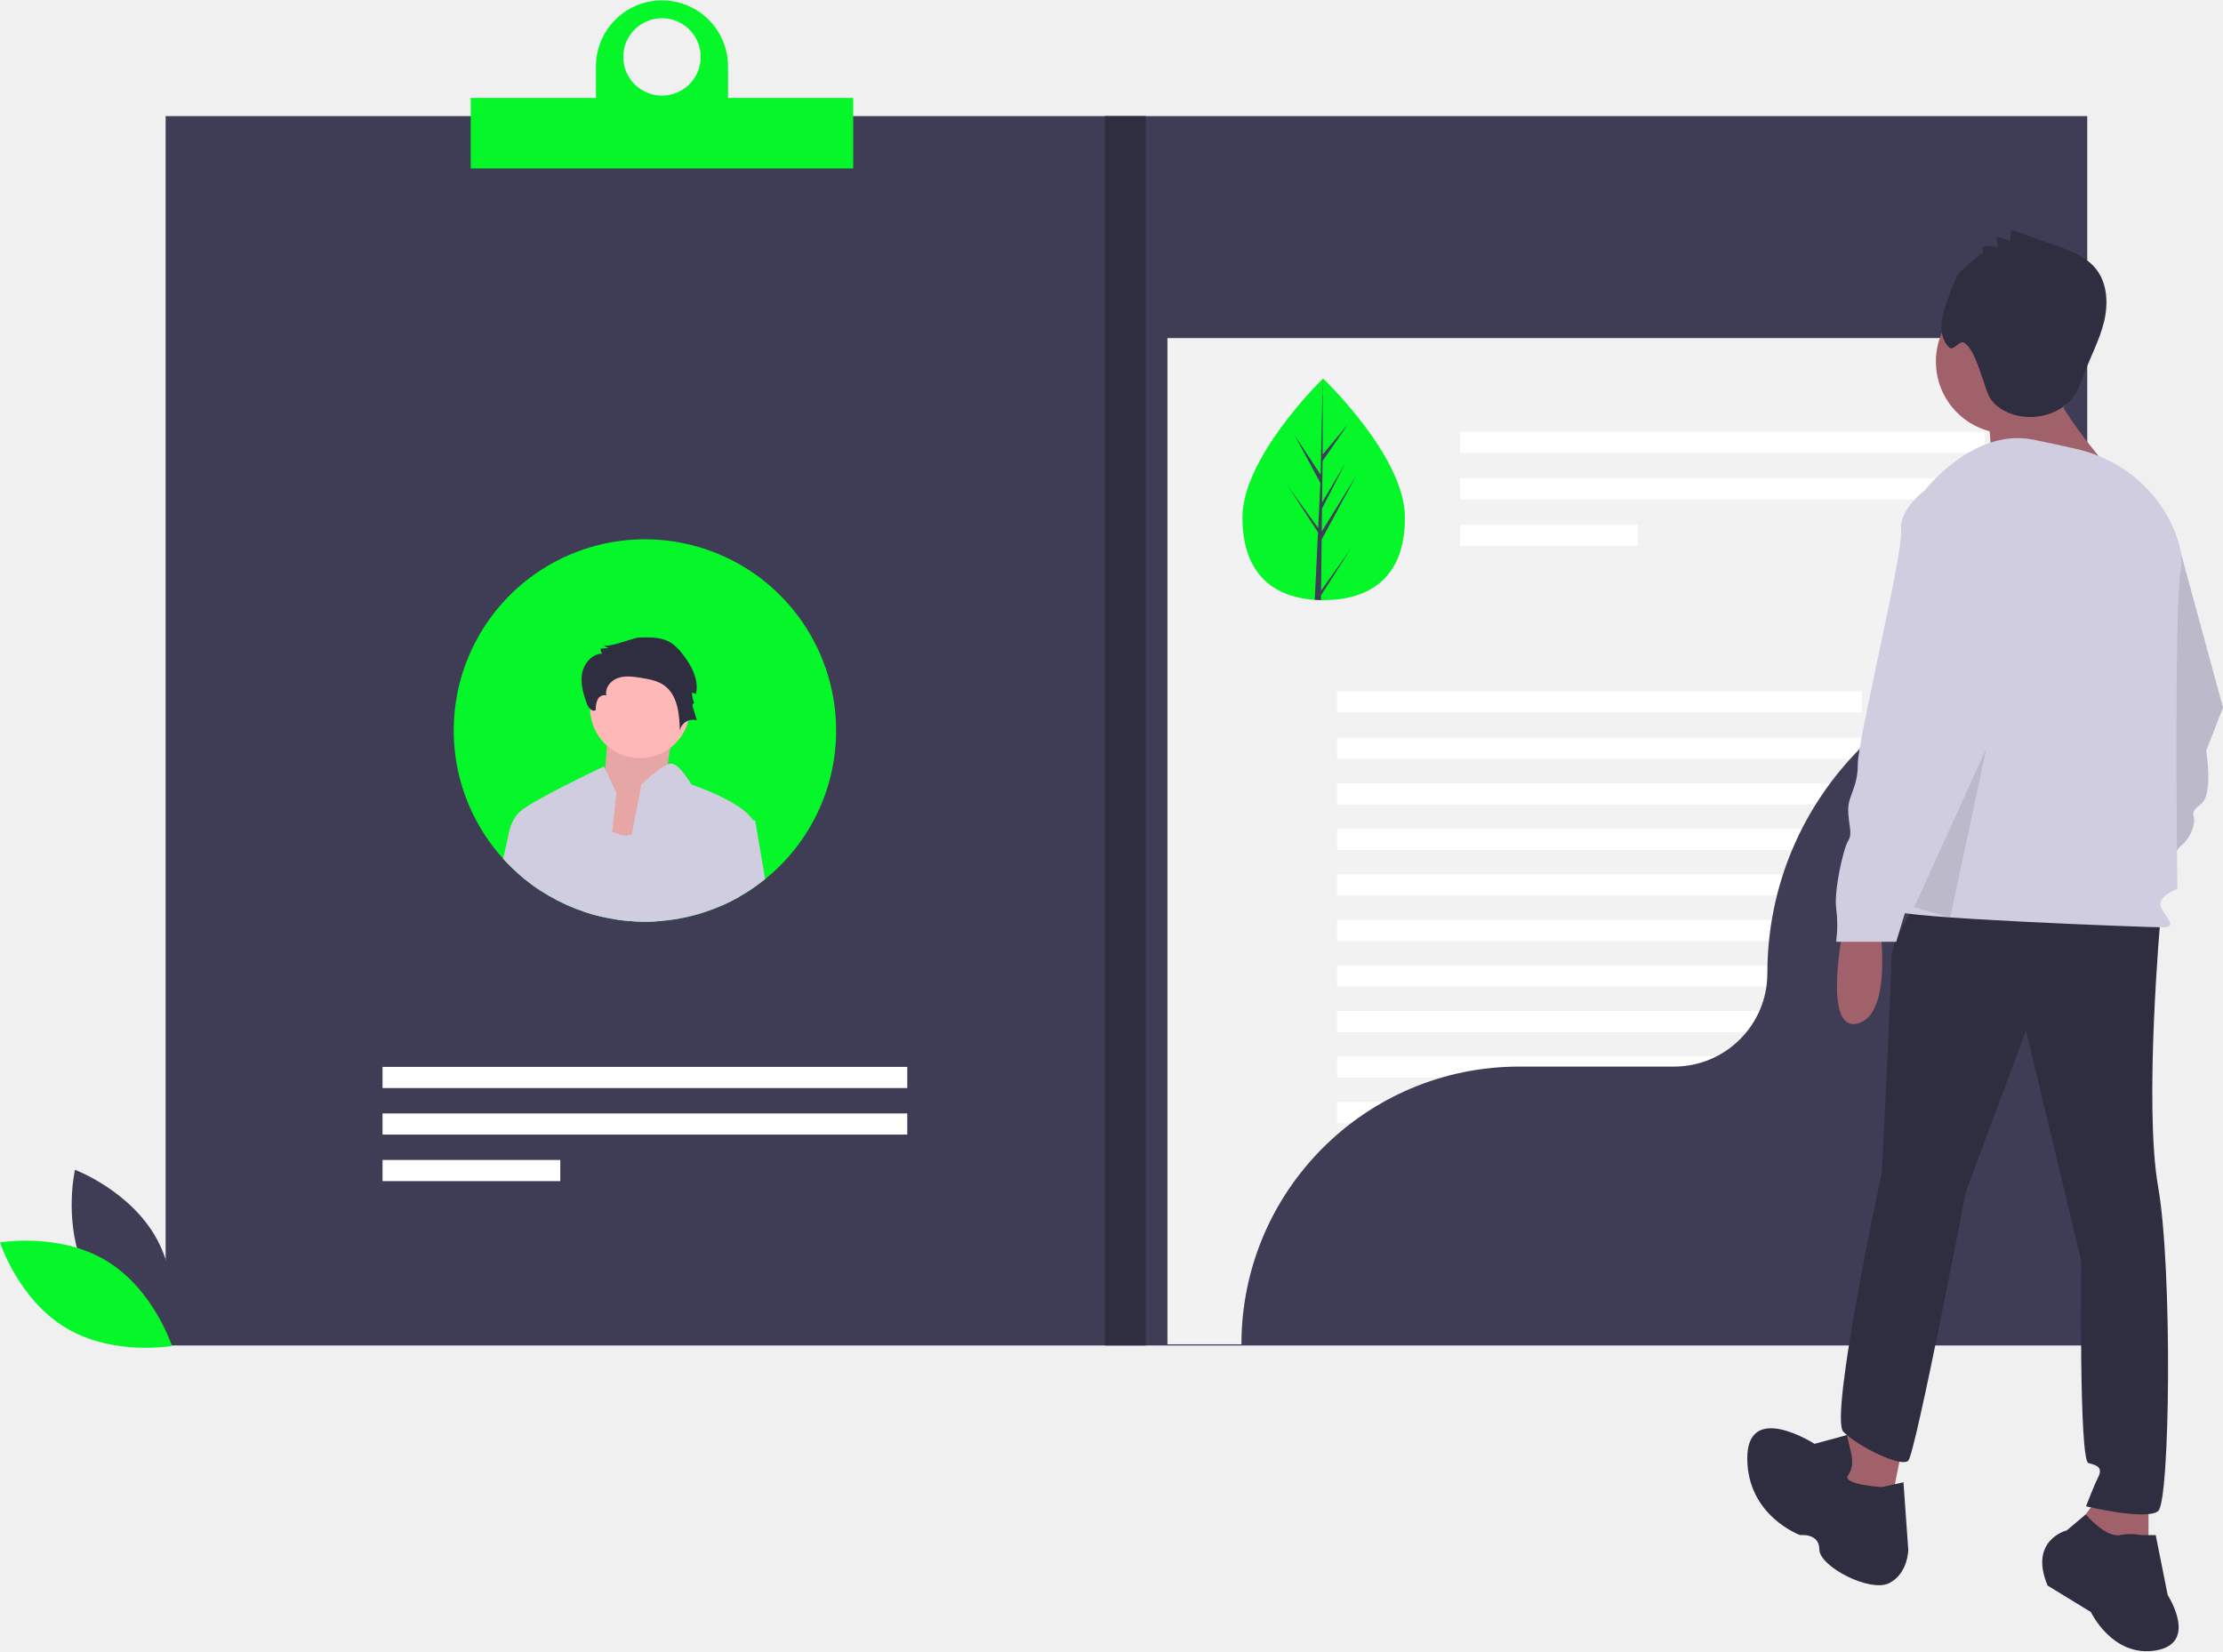
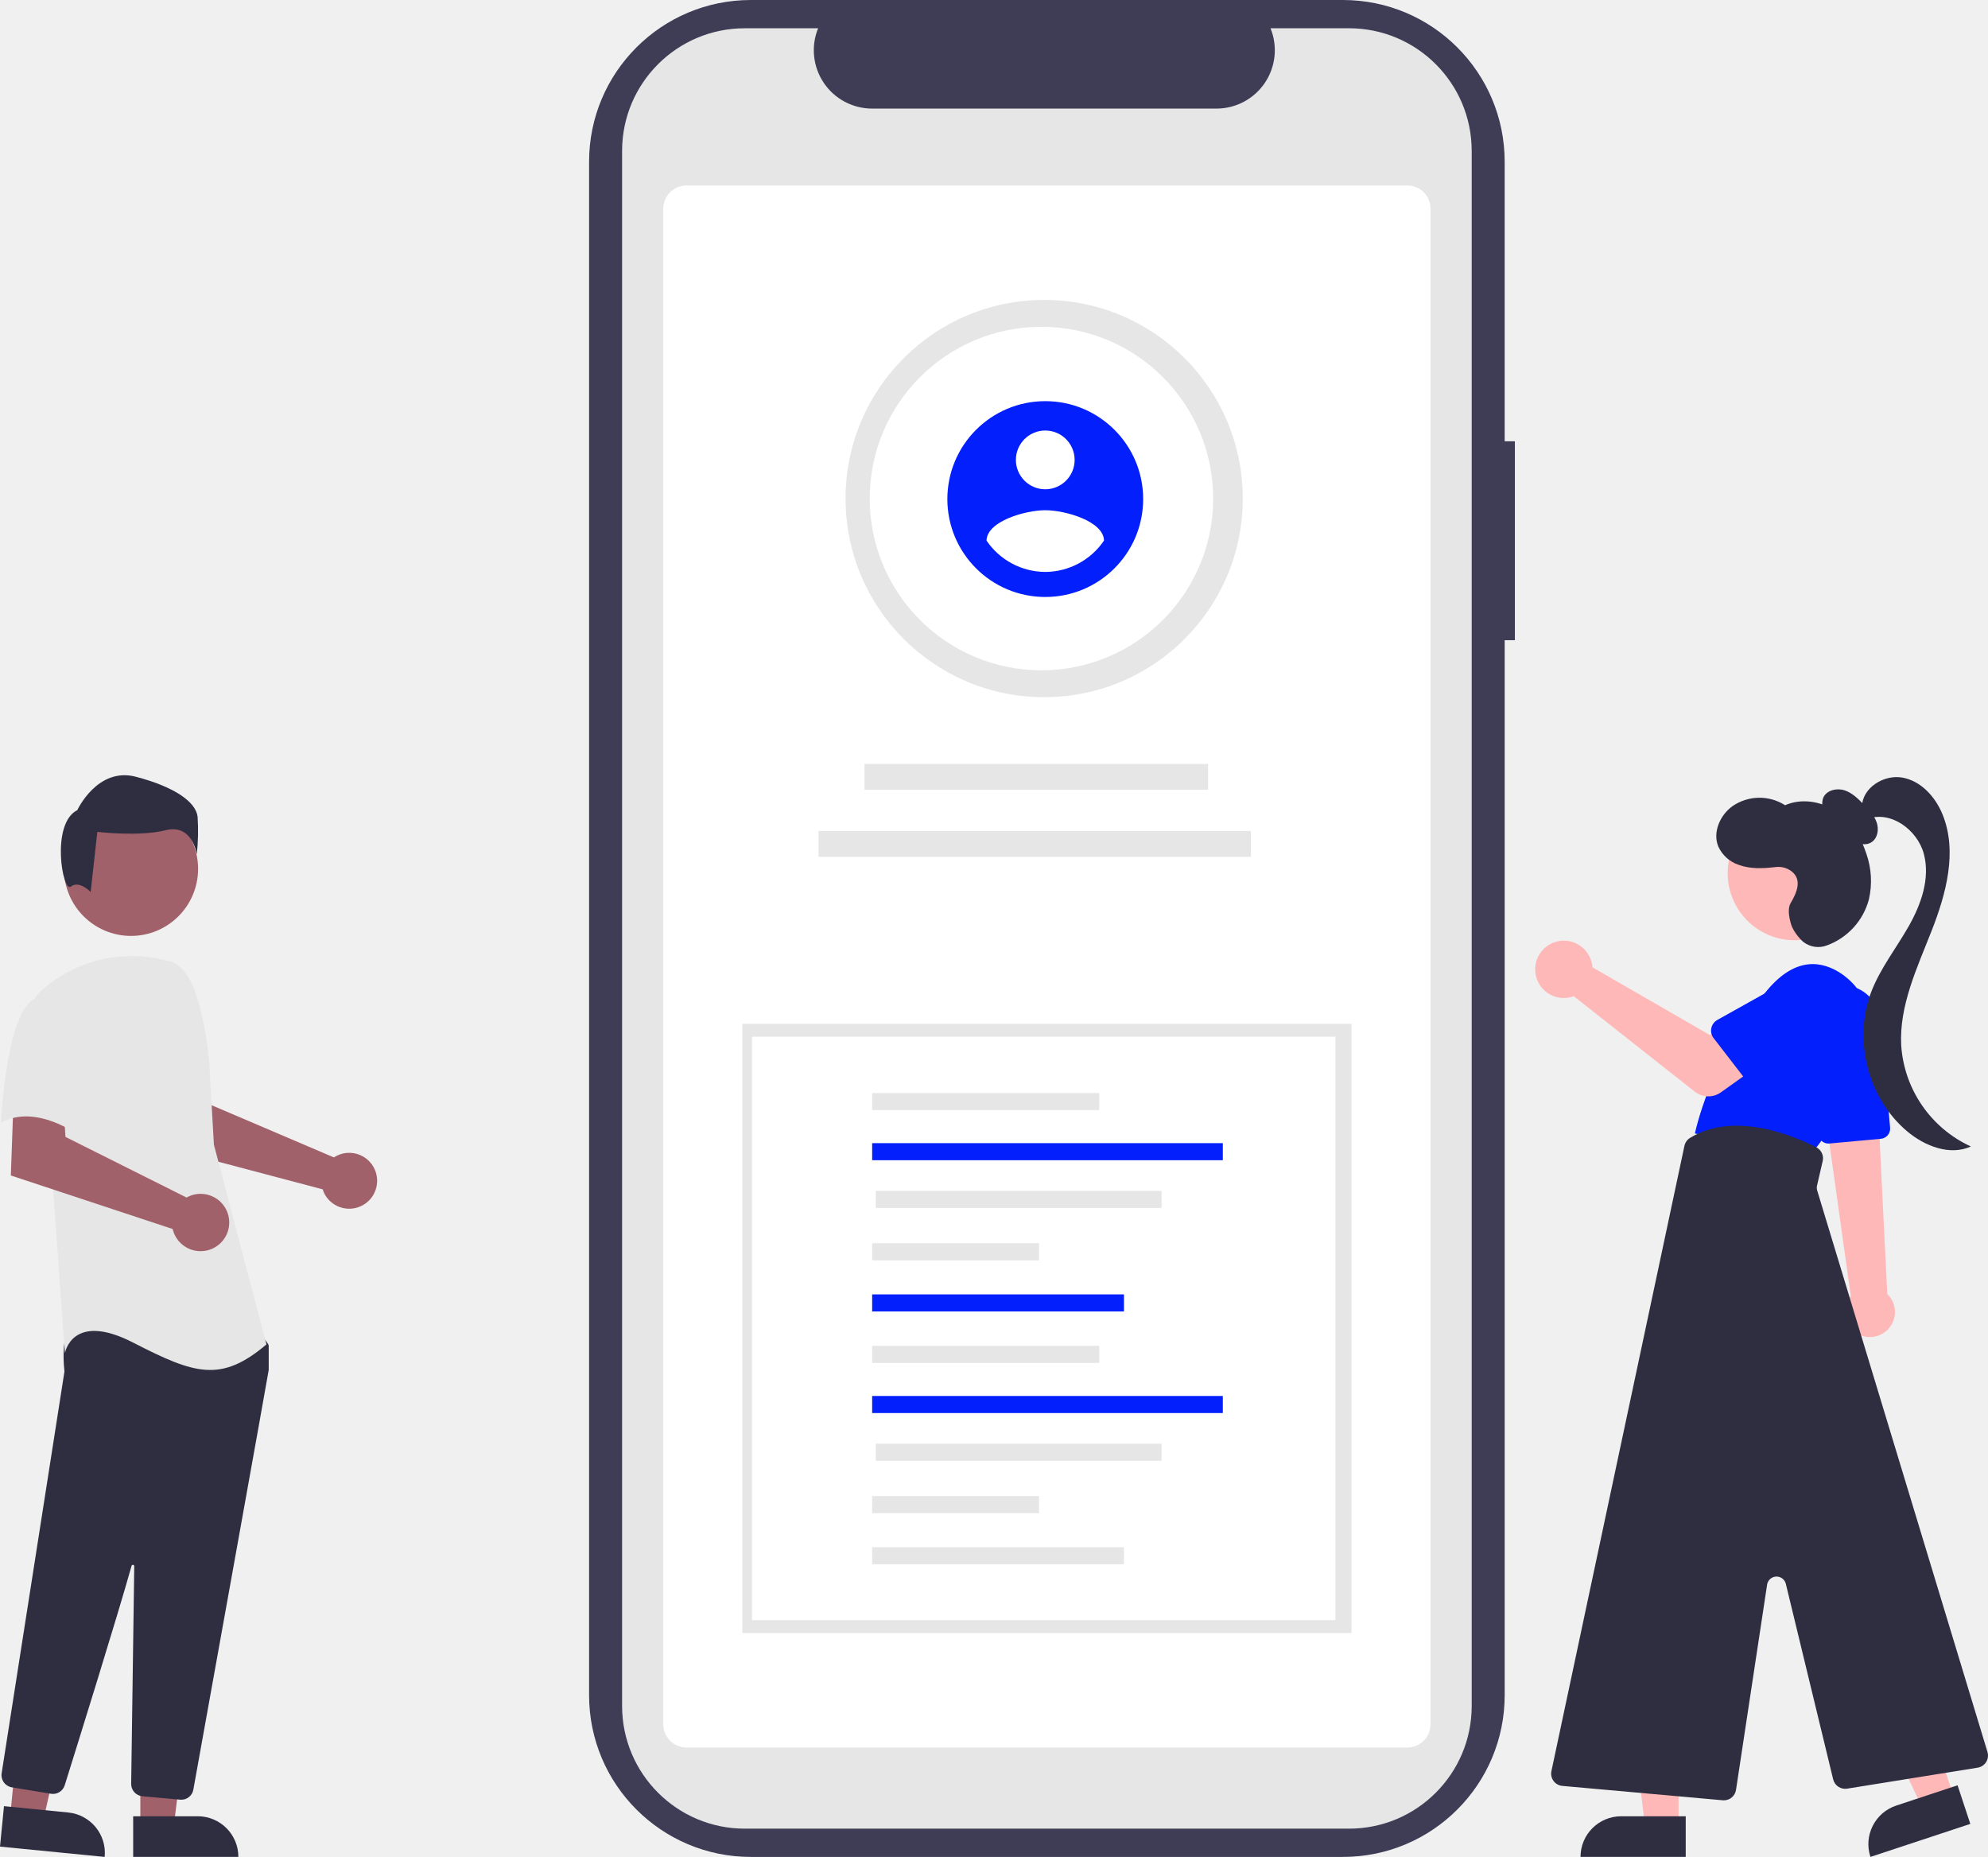
- <svg xmlns="http://www.w3.org/2000/svg" id="a0b12775-6e5f-4473-9cb3-a305020561f5" data-name="Layer 1" width="925.25" height="687.323" viewBox="0 0 925.25 687.323">
-   <rect x="68.941" y="48.33" width="799.809" height="511.726" fill="#3f3d56" />
-   <rect x="485.903" y="140.725" width="360.104" height="418.857" fill="#f2f2f2" />
-   <path d="M174.04,637.759c10.945,20.298,34.175,29.012,34.175,29.012s5.484-24.196-5.461-44.495-34.175-29.012-34.175-29.012S163.095,617.46,174.04,637.759Z" transform="translate(-137.375 -106.3387)" fill="#3f3d56" />
-   <path d="M181.563,631.081c19.761,11.889,27.371,35.503,27.371,35.503s-24.428,4.339-44.188-7.55S137.375,623.531,137.375,623.531,161.803,619.192,181.563,631.081Z" transform="translate(-137.375 -106.3387)" fill="#05f729" />
-   <rect x="607.702" y="179.698" width="218.403" height="8.807" fill="#fff" />
-   <rect x="607.702" y="199.073" width="218.403" height="8.807" fill="#fff" />
-   <rect x="607.702" y="218.447" width="73.975" height="8.807" fill="#fff" />
-   <rect x="159.218" y="444.09" width="218.403" height="8.807" fill="#fff" />
-   <rect x="159.218" y="463.465" width="218.403" height="8.807" fill="#fff" />
-   <rect x="159.218" y="482.839" width="73.975" height="8.807" fill="#fff" />
-   <rect x="556.53" y="287.729" width="218.403" height="8.807" fill="#fff" />
-   <rect x="556.53" y="307.104" width="218.403" height="8.807" fill="#fff" />
-   <rect x="556.53" y="326.057" width="218.403" height="8.807" fill="#fff" />
-   <rect x="556.53" y="345.01" width="218.403" height="8.807" fill="#fff" />
-   <rect x="556.53" y="363.962" width="218.403" height="8.807" fill="#fff" />
-   <rect x="556.53" y="382.915" width="218.403" height="8.807" fill="#fff" />
-   <rect x="556.53" y="401.868" width="218.403" height="8.807" fill="#fff" />
-   <rect x="556.53" y="420.821" width="218.403" height="8.807" fill="#fff" />
-   <rect x="556.53" y="439.774" width="218.403" height="8.807" fill="#fff" />
-   <rect x="556.53" y="458.726" width="218.403" height="8.807" fill="#fff" />
-   <rect x="556.53" y="477.679" width="218.403" height="8.807" fill="#fff" />
-   <path d="M485.377,410.399a79.386,79.386,0,0,1-29.538,61.871,78.463,78.463,0,0,1-10.888,7.42,76.938,76.938,0,0,1-7.126,3.573,78.803,78.803,0,0,1-25.482,6.453q-3.241.27-6.548.265a78.642,78.642,0,0,1-13.021-1.071c-1.516-.237-3.013-.531-4.492-.872a76.559,76.559,0,0,1-7.647-2.123,79.4,79.4,0,0,1-27.927-16.243,72.431,72.431,0,0,1-5.923-5.894A79.576,79.576,0,1,1,485.377,410.399Z" transform="translate(-137.375 -106.3387)" fill="#05f729" />
-   <path d="M722.136,321.621c.113,25.472-14.99,34.431-33.668,34.514q-.651.003-1.295-.009-1.299-.022-2.57-.107c-16.863-1.119-30.002-10.41-30.107-34.098-.109-24.515,31.085-55.591,33.425-57.889l.004-.002c.089-.088.134-.131.134-.131S722.023,296.152,722.136,321.621Z" transform="translate(-137.375 -106.3387)" fill="#05f729" />
-   <path d="M687.22,352.245l12.293-17.338-12.315,19.235-.024,1.985q-1.299-.022-2.57-.107l1.22-25.488-.011-.197.023-.037.116-2.408-12.517-19.173L685.979,326.085l.033.51.921-19.257-10.731-19.822,10.846,16.438.871-39.922.004-.133.001.131L687.89,295.51l10.537-12.527-10.571,15.238-.204,17.24,9.822-16.588-9.85,19.122-.113,9.587,14.258-23.092-14.299,26.437Z" transform="translate(-137.375 -106.3387)" fill="#3f3d56" />
-   <path d="M1005.651,378.786A132.67,132.67,0,0,0,872.981,511.455v0a38.853,38.853,0,0,1-38.853,38.853H769.688a115.612,115.612,0,0,0-115.612,115.612v0h351.575V378.786Z" transform="translate(-137.375 -106.3387)" fill="#3f3d56" />
-   <rect x="459.843" y="48.33" width="17.058" height="511.726" fill="#2f2e41" />
-   <path d="M440.383,147.087v-13.267a27.482,27.482,0,0,0-54.963,0v13.267H333.3v29.377H492.504V147.087Zm-27.482-33.167a16.11,16.11,0,1,1-16.11,16.11A16.11,16.11,0,0,1,412.902,113.92Z" transform="translate(-137.375 -106.3387)" fill="#05f729" />
-   <path d="M419.926,405.147s-7.916,22.529-3.044,25.995-16.44,31.772-16.44,31.772l-25.574-6.932,14.005-23.684s1.827-23.684,1.827-27.15S419.926,405.147,419.926,405.147Z" transform="translate(-137.375 -106.3387)" fill="#ffb8b8" />
-   <path d="M419.926,405.147s-7.916,22.529-3.044,25.995-16.44,31.772-16.44,31.772l-25.574-6.932,14.005-23.684s1.827-23.684,1.827-27.15S419.926,405.147,419.926,405.147Z" transform="translate(-137.375 -106.3387)" opacity="0.1" />
-   <circle cx="266.376" cy="294.765" r="20.796" fill="#ffb8b8" />
-   <path d="M388.282,488.039a76.559,76.559,0,0,1-7.647-2.123l3.98-27.292,1.232-8.415,6.311,2.369c.853.313,1.82.682,2.928,1.09a6.657,6.657,0,0,0,5.288-.189c6.103-2.796,9.732-13.674,9.732-13.674s.246,3.051.569,8.216c.578,9.069,1.412,24.667,1.668,41.696q-3.241.27-6.548.265a78.642,78.642,0,0,1-13.021-1.071C391.258,488.674,389.76,488.38,388.282,488.039Z" transform="translate(-137.375 -106.3387)" fill="#d0cde1" />
-   <path d="M393.93,436.345l-1.772,16.233-.862,7.856L388.282,488.039a76.559,76.559,0,0,1-7.647-2.123,79.4,79.4,0,0,1-27.927-16.243l-3.838-13.693a16.195,16.195,0,0,1,.246-2.435.035.035,0,0,1,.009-.028,17.22,17.22,0,0,1,.474-2.123.073.073,0,0,0,.009-.028,15.732,15.732,0,0,1,3.885-6.937c4.625-4.624,35.233-19.067,35.233-19.067l.578,1.213Z" transform="translate(-137.375 -106.3387)" fill="#d0cde1" />
-   <path d="M403.308,371.713c4.61-.165,9.544-.246,13.431,2.238a19.663,19.663,0,0,1,4.642,4.544c3.786,4.786,7.057,10.808,5.651,16.746l-1.633-.637a10.695,10.695,0,0,0,1.032,4.582c-.23-.669-1.0.412-.794,1.089l1.799,5.903a5.557,5.557,0,0,0-7.087,4.229c-.206-6.856-.917-14.717-6.478-18.732-2.805-2.024-6.354-2.642-9.769-3.191-3.151-.506-6.453-.989-9.471.048s-5.587,4.123-4.903,7.24a3.225,3.225,0,0,0-3.635,1.792,9.41,9.41,0,0,0-.744,4.308c-1.483,1.048-3.171-1.033-3.776-2.746-1.419-4.02-2.68-8.3-1.916-12.494s4.182-8.202,8.445-8.216a2.96,2.96,0,0,1-.77-2.084l3.514-.297a3.884,3.884,0,0,1-2.321-1.224C389.934,376.362,401.027,371.795,403.308,371.713Z" transform="translate(-137.375 -106.3387)" fill="#2f2e41" />
-   <path d="M451.698,451.365c-.54,4.331-3.629,16.565-6.747,28.325a76.938,76.938,0,0,1-7.126,3.573,78.803,78.803,0,0,1-25.482,6.453q-3.241.27-6.548.265a78.642,78.642,0,0,1-13.021-1.071c1.611-6.217,3.781-16.461,5.809-26.496.616-3.032,1.222-6.055,1.791-8.936,2.227-11.353,3.952-20.602,3.952-20.602s6.918-6.785,11.021-8.358a3.556,3.556,0,0,1,1.772-.294c3.383.559,8.008,8.652,8.008,8.652s20.753,6.918,25.605,14.774A5.748,5.748,0,0,1,451.698,451.365Z" transform="translate(-137.375 -106.3387)" fill="#d0cde1" />
-   <path d="M363.89,451.365l-1.213,25.927a78.773,78.773,0,0,1-9.969-7.619,72.431,72.431,0,0,1-5.923-5.894c.995-4.369,1.829-8.045,2.331-10.235a.035.035,0,0,1,.009-.028c.265-1.213.436-1.962.474-2.123a.073.073,0,0,0,.009-.028Z" transform="translate(-137.375 -106.3387)" fill="#d0cde1" />
-   <path d="M455.839,472.27a78.463,78.463,0,0,1-10.888,7.42,76.938,76.938,0,0,1-7.126,3.573l-2.303-13.419,2.312-25.416,12.897,3.222.967.246Z" transform="translate(-137.375 -106.3387)" fill="#d0cde1" />
-   <path d="M1002.625,516.84s-9,44,6,40,9-42,9-42Z" transform="translate(-137.375 -106.3387)" fill="#a0616a" />
-   <path d="M1044.625,334.84h-10s-11,8-10,17-18,87-18,97-4,13-4,19,2,10,0,13-6,21-5,28a56.394,56.394,0,0,1,0,14h25s18-61,22-64,6-8,6-11-2-3,3-7,2-22,2-22l7-18Z" transform="translate(-137.375 -106.3387)" fill="#d0cde1" />
-   <path d="M1044.625,334.84h-10s-11,8-10,17-18,87-18,97-4,13-4,19,2,10,0,13-6,21-5,28a56.394,56.394,0,0,1,0,14h25s18-61,22-64,6-8,6-11-2-3,3-7,2-22,2-22l7-18Z" transform="translate(-137.375 -106.3387)" opacity="0.1" />
-   <path d="M904.625,492.34s-9,44,6,40,9-42,9-42Z" transform="translate(-137.375 -106.3387)" fill="#a0616a" />
-   <polygon points="770.25 591.001 764.25 616.001 786.25 630.001 792.25 600.001 770.25 591.001" fill="#a0616a" />
-   <polygon points="874.25 622.001 863.25 637.001 876.25 652.001 894.25 652.001 894.25 622.001 874.25 622.001" fill="#a0616a" />
-   <path d="M1034.625,745.34h-6a22.578,22.578,0,0,0-9,0c-6,1-14.142-8.625-14.142-8.625l-7.858,6.625s-16,4-8,23l18,11s9,19,27,16,5-23,5-23Z" transform="translate(-137.375 -106.3387)" fill="#2f2e41" />
-   <path d="M907.625,710.34l-1.521-6.662L892.625,707.34s-28-18-28,6,22,32,22,32,8-1,8,6,21,18,29,14,8-14,8-14l-2-28-9,2s-17-1-14-5S907.625,710.34,907.625,710.34Z" transform="translate(-137.375 -106.3387)" fill="#2f2e41" />
-   <path d="M936.625,480.34s-12,16-12,25-4,89-4,89-22,102-16,108,24,15,27,12,24-112,24-112l25-67,23,96s-1,83,3,84,6,2,4,6-5,12-5,12,25,6,30,2,6-101,0-135,1-112,1-112Z" transform="translate(-137.375 -106.3387)" fill="#2f2e41" />
-   <circle cx="835.75" cy="150.501" r="30" fill="#a0616a" />
-   <path d="M964.125,275.84s4,21,0,27,54,2,54,2-28-32-25-38S964.125,275.84,964.125,275.84Z" transform="translate(-137.375 -106.3387)" fill="#a0616a" />
-   <path d="M938.625,310.34s20-26,45-21c6.749,1.35,12.916,2.7,18.322,3.951,19.049,4.41,34.889,17.986,41.397,36.424,1.688,4.781,2.531,9.375,1.781,13.125-3,15-1.5,133.5-1.5,133.5s-8,3-7,7,8,9,1,9-113-4-111-7S938.625,310.34,938.625,310.34Z" transform="translate(-137.375 -106.3387)" fill="#d0cde1" />
-   <path d="M948.625,310.34h-10s-11,8-10,17-18,87-18,97-4,13-4,19,2,10,0,13-6,21-5,28a56.394,56.394,0,0,1,0,14h25s18-61,22-64,6-8,6-11-2-3,3-7,2-22,2-22l7-18Z" transform="translate(-137.375 -106.3387)" fill="#d0cde1" />
-   <polygon points="796.671 377.682 826.75 311.501 811.711 381.885 796.671 377.682" opacity="0.1" />
-   <path d="M962.659,211.473l.016-2.476a19.304,19.304,0,0,1,6.206.218,10.079,10.079,0,0,0-.908-4.335,19.621,19.621,0,0,1,5.934,1.766l.689-4.598,17.911,6.277c6.429,2.253,13.224,4.762,17.397,10.148,4.652,6.004,4.989,14.405,3.204,21.787s-5.418,14.165-8.129,21.26a50.281,50.281,0,0,1-3.805,8.746c-5.414,8.727-17.636,11.841-27.213,8.133-3.534-1.368-6.872-3.65-8.663-6.99a51.875,51.875,0,0,1-2.335-6.376c-1.664-4.409-4.095-13.633-8.135-16.059-1.778-1.068-4.489,3.517-6.024,2.122-3.945-3.583-3.969-9.845-2.407-14.941a110.34,110.34,0,0,1,5.503-14.941C952.843,219.262,962.661,211.176,962.659,211.473Z" transform="translate(-137.375 -106.3387)" fill="#2f2e41" />
+ <svg xmlns="http://www.w3.org/2000/svg" id="ace505a7-e733-4353-98c8-975df89a5922" data-name="Layer 1" width="728.082" height="680.001" viewBox="0 0 728.082 680.001">
+   <path id="a55003b0-0446-4784-a3ce-c481a9759178" data-name="Path 339" d="M790.764,271.594h-3.736v-102.354a59.24,59.24,0,0,0-59.24-59.24h-216.846a59.24,59.24,0,0,0-59.24,59.24v561.521a59.24,59.24,0,0,0,59.24,59.24h216.85a59.24,59.24,0,0,0,59.24-59.24v-386.31h3.732Z" transform="translate(-235.959 -109.9995)" fill="#3f3d56" />
+   <path id="ad332593-d547-4870-8db7-c0503e6eb31e" data-name="Path 340" d="M774.954,165.275v569.452a44.93,44.93,0,0,1-44.913,44.923h-221.306a44.937,44.937,0,0,1-44.941-44.928v-569.447a44.936,44.936,0,0,1,44.941-44.922h26.845a21.364,21.364,0,0,0,19.764,29.411h126.168a21.364,21.364,0,0,0,19.76-29.415h28.756a44.93,44.93,0,0,1,44.922,44.913Z" transform="translate(-235.959 -109.9995)" fill="#e6e6e6" />
+   <path d="M751.374,749.925h-264a8.51,8.51,0,0,1-8.5-8.5v-555a8.51,8.51,0,0,1,8.5-8.5h264a8.51,8.51,0,0,1,8.5,8.5v555A8.51,8.51,0,0,1,751.374,749.925Z" transform="translate(-235.959 -109.9995)" fill="#fff" />
+   <circle id="edacdc74-dfad-4c1d-939b-d6c7a98a2115" data-name="Ellipse 56" cx="382.415" cy="182.571" r="72.736" fill="#e6e6e6" />
+   <circle id="aec4df6d-8b06-4bbe-8d40-2c8bcc37cf40" data-name="Ellipse 60" cx="381.415" cy="182.571" r="62.889" fill="#fff" />
+   <path id="b468b121-27e1-4684-879a-d4a6b6510a38" data-name="Path 341" d="M618.774,256.9a35.856,35.856,0,1,0,35.856,35.856,35.856,35.856,0,0,0-35.856-35.856Zm0,10.757a10.757,10.757,0,1,1-10.757,10.757,10.757,10.757,0,0,1,10.757-10.757Zm0,51.784a26.121,26.121,0,0,1-21.514-11.481c.172-7.171,14.342-11.119,21.514-11.119s21.341,3.948,21.514,11.119a26.164,26.164,0,0,1-21.514,11.484Z" transform="translate(-235.959 -109.9995)" fill="#031ffb" />
+   <rect id="af237293-25a3-489f-aa06-65014690590a" data-name="Rectangle 26" x="316.605" y="279.75" width="125.838" height="9.458" fill="#e6e6e6" />
+   <rect id="aecd757e-3845-4054-8ef4-8f3b3f1464a2" data-name="Rectangle 27" x="299.768" y="304.327" width="158.368" height="9.458" fill="#e6e6e6" />
+   <rect id="a528162f-764e-4523-bc44-e6dc5465582a" data-name="Rectangle 25-2" x="271.868" y="374.923" width="223.094" height="223.094" fill="#e6e6e6" />
+   <rect id="ac408f88-9589-4a26-924c-e7a781ddb6bc" data-name="Rectangle 25-3" x="275.415" y="379.643" width="213.655" height="213.655" fill="#fff" />
+   <g id="be47c712-4ebf-4226-80ad-879612060a69" data-name="Group 22">
+     <rect id="fadc6105-0551-448d-b6d9-436c4cc2b7a7" data-name="Rectangle 28" x="319.415" y="400.267" width="83.168" height="6.251" fill="#e6e6e6" />
+     <rect id="a4376b16-bb23-442d-8938-a8bcab4f190c" data-name="Rectangle 29" x="319.415" y="418.619" width="128.429" height="6.251" fill="#031ffb" />
+     <rect id="ae6c1c25-1aef-4af7-84b7-a99cb79f7c28" data-name="Rectangle 30" x="320.75" y="436.096" width="104.667" height="6.251" fill="#e6e6e6" />
+     <rect id="ad31106a-9486-4fc6-9d92-2d07f7dcec19" data-name="Rectangle 31" x="319.415" y="455.272" width="61.103" height="6.251" fill="#e6e6e6" />
+     <rect id="e133e237-d12d-4331-8259-b0f1b7869d24" data-name="Rectangle 32" x="319.415" y="474.003" width="92.22" height="6.251" fill="#031ffb" />
+     <rect id="a9ae706b-b3a6-4b62-8ac7-3a7f4cd0039d" data-name="Rectangle 38" x="319.415" y="492.851" width="83.168" height="6.251" fill="#e6e6e6" />
+     <rect id="bd082349-b2f2-4b60-be0c-57e16efac88b" data-name="Rectangle 39" x="319.415" y="511.202" width="128.429" height="6.251" fill="#031ffb" />
+     <rect id="ac0416d6-b57f-4bc7-9ff0-bb8dbe215cb0" data-name="Rectangle 40" x="320.75" y="528.679" width="104.667" height="6.251" fill="#e6e6e6" />
+     <rect id="b9702d28-4113-492b-a4b0-dbfc92fa702e" data-name="Rectangle 41" x="319.415" y="547.856" width="61.103" height="6.251" fill="#e6e6e6" />
+     <rect id="b41357bb-831a-49ca-b340-115c840dd657" data-name="Rectangle 42" x="319.415" y="566.587" width="92.22" height="6.251" fill="#e6e6e6" />
+   </g>
+   <g id="ac800076-fc8a-4256-a3b5-70e496d28429" data-name="Group 23">
+     <path id="b13647df-bb42-4a02-9bba-2700c526619d" data-name="Path 385" d="M928.727,595.025a9.13,9.13,0,1,1-15.852-9.064q.031-.053.062-.106a9.826,9.826,0,0,1,.86-1.22l-7.68-54.74-.23-1.64-1.56-11.17-.23-1.61.85.04,14.88.68,3.99.18.5,10.19,2.83,57.29a9.118,9.118,0,0,1,1.58,11.17Z" transform="translate(-235.959 -109.9995)" fill="#ffb8b8" />
+     <path id="bd34735f-0976-456f-8e45-072b5e73a744" data-name="Path 386" d="M905.931,528.751l18.895-1.733a3.73,3.73,0,0,0,3.364-4.037l-3.5-39.292a14.326,14.326,0,0,0-28.538,2.548q.036.406.096.809l5.666,38.54a3.724,3.724,0,0,0,3.678,3.181A2.639,2.639,0,0,0,905.931,528.751Z" transform="translate(-235.959 -109.9995)" fill="#031ffb" />
+     <path id="f1e660d0-c56f-45d1-8714-e8a3d2ffeea9" data-name="Path 387" d="M920.253,497.008a26.316,26.316,0,0,0-9.679-30.288c-7.125-4.875-16.875-6.625-27.375,5.875-21,25-26.5,52.5-26.5,52.5l43,7S914.322,514.22,920.253,497.008Z" transform="translate(-235.959 -109.9995)" fill="#031ffb" />
+     <path id="eb60bd0b-2a6b-4db7-a453-977e2259822f" data-name="Path 388" d="M850.706,778.614h-12.26l-5.832-47.288h18.094Z" transform="translate(-235.959 -109.9995)" fill="#ffb8b8" />
+     <path id="b4104c20-2c86-47e7-b6b0-d86d656d7ba2" data-name="Path 389" d="M814.805,789.997h38.531v-14.887h-23.644a14.887,14.887,0,0,0-14.887,14.887Z" transform="translate(-235.959 -109.9995)" fill="#2f2e41" />
+     <path id="b4e48bf6-fea8-48c3-adaa-b392a855b3f6" data-name="Path 390" d="M951.5,767.921l-11.64,3.848-20.38-43.068,17.18-5.679Z" transform="translate(-235.959 -109.9995)" fill="#ffb8b8" />
+     <path id="a6908023-9fbc-48a9-be4c-c86c0c45ebaf" data-name="Path 391" d="M920.983,789.997l36.584-12.092-4.672-14.135-22.45,7.42a14.887,14.887,0,0,0-9.463,18.807Z" transform="translate(-235.959 -109.9995)" fill="#2f2e41" />
+     <circle id="a687fec6-02c9-4040-89ed-32d713123e7f" data-name="Ellipse 65" cx="657.301" cy="319.761" r="24.561" fill="#ffb8b8" />
+     <path id="badfc474-5669-4d61-bc01-f70cc92406de" data-name="Path 392" d="M871.755,765.451l11.385-75.145a3.5,3.5,0,0,1,6.862-.3l17.338,71.612a4.533,4.533,0,0,0,5.088,3.385l47.825-7.686a4.5,4.5,0,0,0,3.593-5.75l-62.361-205.6a3.5,3.5,0,0,1-.061-1.8l2.076-9a4.484,4.484,0,0,0-2.327-5.014c-8.492-4.333-30-13.341-46.231-3.474a4.551,4.551,0,0,0-2.079,2.927l-48.716,228.97a4.5,4.5,0,0,0,4,5.419l58.757,5.262q.2.018.4.018a4.508,4.508,0,0,0,4.448-3.825Z" transform="translate(-235.959 -109.9995)" fill="#2f2e41" />
+     <path id="eb685785-93ca-4296-839e-b201e57ae5bb" data-name="Path 393" d="M909.546,412.407a18.58,18.58,0,0,1-4.855-4.22,6.3,6.3,0,0,1-.97-6.1c1.241-2.738,4.928-3.6,7.786-2.671s5.065,3.172,7.153,5.333c1.839,1.9,3.731,3.892,4.6,6.391s.424,5.668-1.746,7.185c-2.13,1.488-5.192.879-7.24-.719s-3.316-3.97-4.525-6.27Z" transform="translate(-235.959 -109.9995)" fill="#2f2e41" />
+     <path id="a7ccb8bb-f2b9-4447-b454-9c546e399f41" data-name="Path 394" d="M917.865,405.409c.136-6.92,8.024-11.883,14.837-10.656s12.049,7.035,14.67,13.441c5.538,13.535,1.381,28.979-3.955,42.6s-11.94,27.439-11.161,42.043a43.925,43.925,0,0,0,25.515,37c-7.688,3.485-16.878-.115-23.339-5.548-14.348-12.065-19.886-33.546-13.161-51.044,3.317-8.631,9.163-16.015,13.727-24.056s7.913-17.518,5.556-26.459-12.385-16.179-20.958-12.72Z" transform="translate(-235.959 -109.9995)" fill="#2f2e41" />
+     <path id="bd42e2a1-f38b-413b-b655-cc202f14f4c1" data-name="Path 395" d="M891.787,440.659c2.141-3.618,4.3-8.368.388-11.531a8.064,8.064,0,0,0-6.05-1.6c-4.412.532-9.217.751-13.488-.852a12.644,12.644,0,0,1-7.335-6.591c-2.2-5.224.556-11.572,5.165-14.874a17.4,17.4,0,0,1,19.258-.341c5.97-2.637,13.213-1.464,18.637,2.166s9.135,9.443,11.151,15.65a30.206,30.206,0,0,1,.923,16.615,24.692,24.692,0,0,1-15.316,16.879,8.892,8.892,0,0,1-8.782-1.3s-3.385-2.955-4.444-6.514C891.079,445.629,890.644,442.592,891.787,440.659Z" transform="translate(-235.959 -109.9995)" fill="#2f2e41" />
+     <path id="a0cecca8-8fe0-4420-9365-651f9eef8dd5" data-name="Path 397" d="M818.925,462.575a10.524,10.524,0,0,1,.239,1.64l42.957,24.782,10.441-6.011,11.131,14.572-17.45,12.438a8,8,0,0,1-9.6-.234l-44.3-34.946a10.5,10.5,0,1,1,6.576-12.241Z" transform="translate(-235.959 -109.9995)" fill="#ffb8b8" />
+     <path id="b21f2b01-13d8-4bae-8637-c810de2f9faf" data-name="Path 398" d="M863.558,490.171l13.884,17.994a4.5,4.5,0,0,0,6.8.373l15.717-16.321a12.5,12.5,0,0,0-14.926-20.056q-.204.152-.401.312l-19.712,11.022a4.5,4.5,0,0,0-1.365,6.676Z" transform="translate(-235.959 -109.9995)" fill="#031ffb" />
+   </g>
+   <g id="b22d1c68-5a77-444f-a5cc-3f82f20a89dd" data-name="Group 24">
+     <path id="e5b1612b-0075-49ae-a43a-e875f9772667" data-name="Path 552" d="M359.66,533.056a10.091,10.091,0,0,0-1.411.787l-44.852-19.143-1.6-11.815-17.922-.11,1.059,27.1,59.2,15.658a10.606,10.606,0,0,0,.448,1.208,10.235,10.235,0,1,0,5.079-13.682Z" transform="translate(-235.959 -109.9995)" fill="#a0616a" />
+     <path id="aa9c986c-d78a-4457-b2bb-b0791fabccea" data-name="Path 553" d="M287.357,778.615h12.26l5.832-47.288h-18.094Z" transform="translate(-235.959 -109.9995)" fill="#a0616a" />
+     <path id="b210f84f-9c85-4cf8-a59b-65b7d4fb35d0" data-name="Path 554" d="M308.374,775.112h-23.644v14.882h38.531a14.887,14.887,0,0,0-14.887-14.887h-0Z" transform="translate(-235.959 -109.9995)" fill="#2f2e41" />
+     <path id="f66096e0-a946-448d-a2e8-3cde5fe284ed" data-name="Path 555" d="M239.677,775.152l12.2,1.2,10.441-46.488-18.007-1.769Z" transform="translate(-235.959 -109.9995)" fill="#a0616a" />
+     <path id="fcefb2c9-d6d5-4bec-a5f5-cc8066a5bb74" data-name="Path 556" d="M260.944,773.728,237.418,771.411,235.959,786.224l38.337,3.776A14.884,14.884,0,0,0,260.943,773.728Z" transform="translate(-235.959 -109.9995)" fill="#2f2e41" />
+     <circle id="b1d8892c-f39d-4126-8224-86b256c1ff9d" data-name="Ellipse 84" cx="47.985" cy="318.169" r="24.561" fill="#a0616a" />
+     <path id="ac2d3eab-b9a5-4eb5-9d63-fe405943fbfc" data-name="Path 557" d="M302.357,769.053a4.471,4.471,0,0,0,4.415-3.7c6.341-35.219,27.088-150.4,27.584-153.593a1.416,1.416,0,0,0,.016-.222v-8.588a1.489,1.489,0,0,0-.279-.872l-2.74-3.838a1.479,1.479,0,0,0-1.144-.625c-15.622-.732-66.784-2.879-69.256.209h0c-2.482,3.1-1.6,12.507-1.4,14.36l-.01.193-22.985,147a4.512,4.512,0,0,0,3.715,5.135l14.356,2.365a4.521,4.521,0,0,0,5.025-3.093c4.44-14.188,19.329-61.918,24.489-80.387a.5.5,0,0,1,.981.139c-.258,17.606-.881,62.523-1.1,78.037l-.023,1.671a4.518,4.518,0,0,0,4.093,4.536l13.843,1.254A4.174,4.174,0,0,0,302.357,769.053Z" transform="translate(-235.959 -109.9995)" fill="#2f2e41" />
+     <path id="bbed60f3-1a89-4078-91d7-bc96163e326a" data-name="Path 99" d="M299.532,462.387c4.286,2.548,6.851,7.23,8.323,12a113.686,113.686,0,0,1,4.884,27.159l1.556,27.6,19.255,73.17c-16.689,14.121-26.315,10.911-48.781-.639s-25.032,3.851-25.032,3.851l-4.492-62.258-6.418-68.032a30.172,30.172,0,0,1,4.862-4.674,49.659,49.659,0,0,1,42.442-9Z" transform="translate(-235.959 -109.9995)" fill="#e6e6e6" />
+     <path id="ff536e95-7831-431c-8ca8-0e166a93b4bb" data-name="Path 558" d="M305.786,547.833a10.528,10.528,0,0,0-1.5.7l-44.35-22.2-.736-12.026-18.294-1.261-.98,27.413,59.266,19.6a10.5,10.5,0,1,0,6.593-12.232Z" transform="translate(-235.959 -109.9995)" fill="#a0616a" />
+     <path id="ed99b844-bab2-4090-afff-3e8d6994d5eb" data-name="Path 101" d="M249.147,475.545c-10.911,3.851-12.834,45.574-12.834,45.574,12.837-7.06,28.241,4.493,28.241,4.493s3.209-10.912,7.06-25.032a24.53,24.53,0,0,0-5.134-23.106S260.059,471.692,249.147,475.545Z" transform="translate(-235.959 -109.9995)" fill="#e6e6e6" />
+     <path id="a410275c-d14b-4b59-9c0e-be849f4d4fe2" data-name="Path 102" d="M261.926,434.664c3.06-2.448,7.235,2,7.235,2l2.448-22.031s15.3,1.833,25.094-.612,11.323,8.875,11.323,8.875a78.584,78.584,0,0,0,.306-13.771c-.612-5.508-8.568-11.017-22.645-14.689s-21.421,12.241-21.421,12.241C254.468,411.572,258.862,437.113,261.926,434.664Z" transform="translate(-235.959 -109.9995)" fill="#2f2e41" />
+   </g>
</svg>
